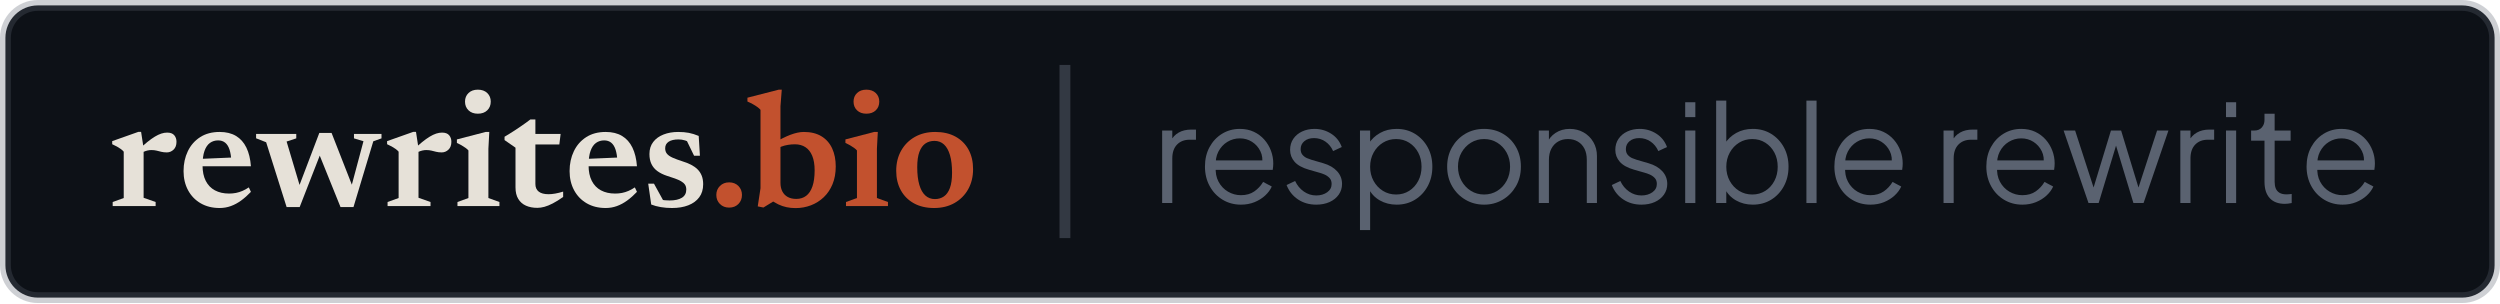
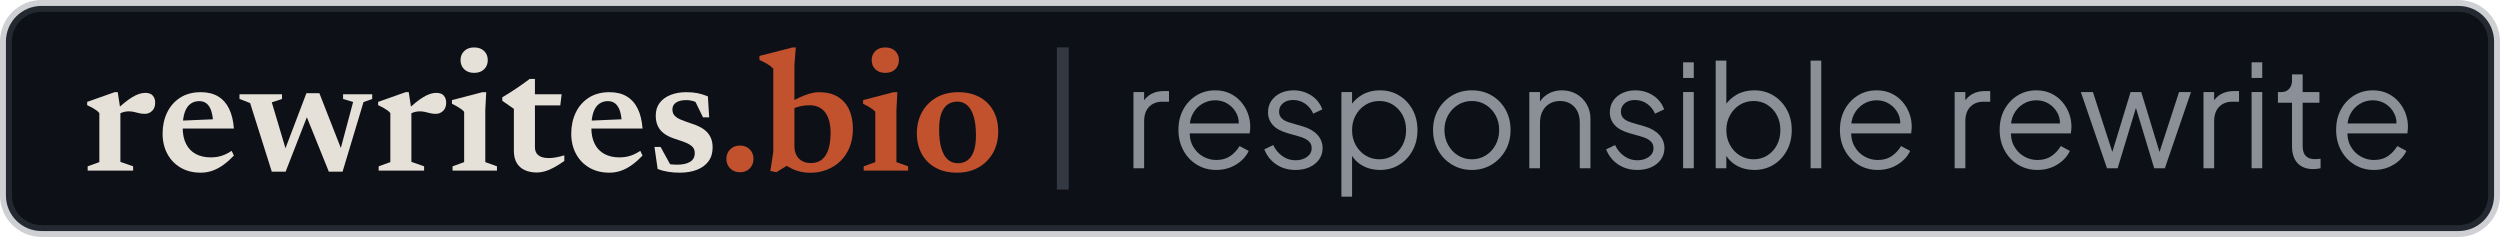
- <svg xmlns="http://www.w3.org/2000/svg" width="231" height="28" role="img" aria-label="rewrites.bio: responsible rewrite">
-   <rect x="0.5" y="0.5" width="230" height="27" rx="3" fill="#0d1117" stroke="#5a6270" stroke-opacity="0.3" />
+ <svg xmlns="http://www.w3.org/2000/svg" width="211" height="20" role="img" aria-label="rewrites.bio: responsible rewrite">
+   <rect x="0.5" y="0.5" width="210" height="19" rx="3" fill="#0d1117" stroke="#5a6270" stroke-opacity="0.3" />
  <g fill="#e6e1d8">
-     <path d="M726 905Q786 905 813.5 872.5Q841 840 841 792Q841 729 805.0 695.0Q769 661 722 661Q684 661 654.0 668.5Q624 676 595.5 683.0Q567 690 532 690Q508 690 484.0 684.5Q460 679 437.0 668.5Q414 658 393 641L369 688Q430 747 480.5 788.0Q531 829 574.0 855.0Q617 881 654.0 893.0Q691 905 726 905ZM436 712V102L584 50V0H55V50L191 99V670Q176 688 155.0 703.0Q134 718 107.5 733.0Q81 748 49 762V800L371 914H405Z" transform="translate(10.00,19.04) scale(0.0075,-0.0075)" />
-     <path d="M513 913Q632 913 714.0 864.0Q796 815 842.0 720.5Q888 626 898 490H245L246 580L760 602L657 552Q653 638 634.5 695.0Q616 752 581.0 780.5Q546 809 494 809Q437 809 393.5 778.0Q350 747 326.0 679.5Q302 612 302 500Q302 388 341.5 310.5Q381 233 454.5 193.5Q528 154 629 154Q674 154 714.5 162.0Q755 170 794.0 187.0Q833 204 872 230L898 175Q839 113 778.0 68.5Q717 24 651.0 0.0Q585 -24 512 -24Q379 -24 279.0 34.0Q179 92 123.5 195.0Q68 298 68 431Q68 566 120.5 675.5Q173 785 272.5 849.0Q372 913 513 913Z" transform="translate(16.45,19.04) scale(0.0075,-0.0075)" />
-     <path d="M1322 799 1205 834V889H1544V834L1443 798L1199 -12H1039L756 689L817 708L536 -12H375L123 786L-1 835V889H494V834L375 795L558 181L505 183L778 901H929L1211 181L1157 182Z" transform="translate(23.67,19.04) scale(0.0075,-0.0075)" />
-     <path d="M726 905Q786 905 813.5 872.5Q841 840 841 792Q841 729 805.0 695.0Q769 661 722 661Q684 661 654.0 668.5Q624 676 595.5 683.0Q567 690 532 690Q508 690 484.0 684.5Q460 679 437.0 668.5Q414 658 393 641L369 688Q430 747 480.5 788.0Q531 829 574.0 855.0Q617 881 654.0 893.0Q691 905 726 905ZM436 712V102L584 50V0H55V50L191 99V670Q176 688 155.0 703.0Q134 718 107.5 733.0Q81 748 49 762V800L371 914H405Z" transform="translate(35.40,19.04) scale(0.0075,-0.0075)" />
-     <path d="M307 1138Q235 1138 192.0 1179.5Q149 1221 149 1287Q149 1351 192.0 1392.5Q235 1434 307 1434Q380 1434 423.0 1392.5Q466 1351 466 1287Q466 1221 423.0 1179.5Q380 1138 307 1138ZM448 913 437 706V99L573 50V0H56V50L191 99V685Q179 700 156.0 716.5Q133 733 105.5 749.0Q78 765 49 778V821L403 913Z" transform="translate(41.85,19.04) scale(0.0075,-0.0075)" />
-     <path d="M408 272Q408 210 449.0 178.0Q490 146 570 146Q608 146 653.0 154.0Q698 162 750 178V112Q679 62 622.0 32.5Q565 3 519.0 -9.5Q473 -22 432 -22Q352 -22 291.5 5.0Q231 32 197.0 88.0Q163 144 163 229V719L28 813V854Q57 871 89.0 891.0Q121 911 154.5 932.5Q188 954 221.0 977.0Q254 1000 286.0 1022.5Q318 1045 346 1067H408V863ZM309 759 310 889H719L703 759Z" transform="translate(46.41,19.04) scale(0.0075,-0.0075)" />
-     <path d="M513 913Q632 913 714.0 864.0Q796 815 842.0 720.5Q888 626 898 490H245L246 580L760 602L657 552Q653 638 634.5 695.0Q616 752 581.0 780.5Q546 809 494 809Q437 809 393.5 778.0Q350 747 326.0 679.5Q302 612 302 500Q302 388 341.5 310.5Q381 233 454.5 193.5Q528 154 629 154Q674 154 714.5 162.0Q755 170 794.0 187.0Q833 204 872 230L898 175Q839 113 778.0 68.5Q717 24 651.0 0.0Q585 -24 512 -24Q379 -24 279.0 34.0Q179 92 123.5 195.0Q68 298 68 431Q68 566 120.5 675.5Q173 785 272.5 849.0Q372 913 513 913Z" transform="translate(52.12,19.04) scale(0.0075,-0.0075)" />
-     <path d="M443 913Q517 913 574.0 902.0Q631 891 696 864L711 620H639L522 861L612 771Q569 796 528.5 808.5Q488 821 448 821Q368 821 325.5 792.5Q283 764 283 712Q283 670 306.0 643.0Q329 616 377.0 595.0Q425 574 499 550Q555 533 601.0 509.5Q647 486 680.5 453.5Q714 421 732.5 375.5Q751 330 751 269Q751 173 702.5 108.0Q654 43 568.0 9.5Q482 -24 367 -24Q295 -24 229.5 -13.0Q164 -2 111 19L74 276H145L287 18L152 104Q188 90 219.5 82.0Q251 74 280.0 71.5Q309 69 337 69Q435 69 489.0 102.5Q543 136 543 203Q543 240 526.5 264.0Q510 288 478.5 306.0Q447 324 403.5 339.5Q360 355 306 372Q234 396 186.0 431.5Q138 467 113.5 518.5Q89 570 89 641Q89 729 135.5 789.5Q182 850 262.5 881.5Q343 913 443 913Z" transform="translate(59.34,19.04) scale(0.0075,-0.0075)" />
+     <path d="M726 905Q786 905 813.5 872.5Q841 840 841 792Q841 729 805.0 695.0Q769 661 722 661Q684 661 654.0 668.5Q624 676 595.5 683.0Q567 690 532 690Q508 690 484.0 684.5Q460 679 437.0 668.5Q414 658 393 641L369 688Q430 747 480.5 788.0Q531 829 574.0 855.0Q617 881 654.0 893.0Q691 905 726 905ZM436 712V102L584 50V0H55V50L191 99V670Q176 688 155.0 703.0Q134 718 107.5 733.0Q81 748 49 762V800L371 914H405Z" transform="translate(7.00,14.40) scale(0.00725,-0.00725)" />
+     <path d="M513 913Q632 913 714.0 864.0Q796 815 842.0 720.5Q888 626 898 490H245L246 580L760 602L657 552Q653 638 634.5 695.0Q616 752 581.0 780.5Q546 809 494 809Q437 809 393.5 778.0Q350 747 326.0 679.5Q302 612 302 500Q302 388 341.5 310.5Q381 233 454.5 193.5Q528 154 629 154Q674 154 714.5 162.0Q755 170 794.0 187.0Q833 204 872 230L898 175Q839 113 778.0 68.5Q717 24 651.0 0.0Q585 -24 512 -24Q379 -24 279.0 34.0Q179 92 123.5 195.0Q68 298 68 431Q68 566 120.5 675.5Q173 785 272.5 849.0Q372 913 513 913Z" transform="translate(13.23,14.40) scale(0.00725,-0.00725)" />
+     <path d="M1322 799 1205 834V889H1544V834L1443 798L1199 -12H1039L756 689L817 708L536 -12H375L123 786L-1 835V889H494V834L375 795L558 181L505 183L778 901H929L1211 181L1157 182Z" transform="translate(20.22,14.40) scale(0.00725,-0.00725)" />
+     <path d="M726 905Q786 905 813.5 872.5Q841 840 841 792Q841 729 805.0 695.0Q769 661 722 661Q684 661 654.0 668.5Q624 676 595.5 683.0Q567 690 532 690Q508 690 484.0 684.5Q460 679 437.0 668.5Q414 658 393 641L369 688Q430 747 480.5 788.0Q531 829 574.0 855.0Q617 881 654.0 893.0Q691 905 726 905ZM436 712V102L584 50V0H55V50L191 99V670Q176 688 155.0 703.0Q134 718 107.5 733.0Q81 748 49 762V800L371 914H405Z" transform="translate(31.56,14.40) scale(0.00725,-0.00725)" />
+     <path d="M307 1138Q235 1138 192.0 1179.5Q149 1221 149 1287Q149 1351 192.0 1392.5Q235 1434 307 1434Q380 1434 423.0 1392.5Q466 1351 466 1287Q466 1221 423.0 1179.5Q380 1138 307 1138ZM448 913 437 706V99L573 50V0H56V50L191 99V685Q179 700 156.0 716.5Q133 733 105.5 749.0Q78 765 49 778V821L403 913Z" transform="translate(37.79,14.40) scale(0.00725,-0.00725)" />
+     <path d="M408 272Q408 210 449.0 178.0Q490 146 570 146Q608 146 653.0 154.0Q698 162 750 178V112Q679 62 622.0 32.5Q565 3 519.0 -9.5Q473 -22 432 -22Q352 -22 291.5 5.0Q231 32 197.0 88.0Q163 144 163 229V719L28 813V854Q57 871 89.0 891.0Q121 911 154.5 932.5Q188 954 221.0 977.0Q254 1000 286.0 1022.5Q318 1045 346 1067H408V863ZM309 759 310 889H719L703 759Z" transform="translate(42.19,14.40) scale(0.00725,-0.00725)" />
+     <path d="M513 913Q632 913 714.0 864.0Q796 815 842.0 720.5Q888 626 898 490H245L246 580L760 602L657 552Q653 638 634.5 695.0Q616 752 581.0 780.5Q546 809 494 809Q437 809 393.5 778.0Q350 747 326.0 679.5Q302 612 302 500Q302 388 341.5 310.5Q381 233 454.5 193.5Q528 154 629 154Q674 154 714.5 162.0Q755 170 794.0 187.0Q833 204 872 230L898 175Q839 113 778.0 68.5Q717 24 651.0 0.0Q585 -24 512 -24Q379 -24 279.0 34.0Q179 92 123.5 195.0Q68 298 68 431Q68 566 120.5 675.5Q173 785 272.5 849.0Q372 913 513 913Z" transform="translate(47.72,14.40) scale(0.00725,-0.00725)" />
+     <path d="M443 913Q517 913 574.0 902.0Q631 891 696 864L711 620H639L522 861L612 771Q569 796 528.5 808.5Q488 821 448 821Q368 821 325.5 792.5Q283 764 283 712Q283 670 306.0 643.0Q329 616 377.0 595.0Q425 574 499 550Q555 533 601.0 509.5Q647 486 680.5 453.5Q714 421 732.5 375.5Q751 330 751 269Q751 173 702.5 108.0Q654 43 568.0 9.5Q482 -24 367 -24Q295 -24 229.5 -13.0Q164 -2 111 19L74 276H145L287 18L152 104Q188 90 219.5 82.0Q251 74 280.0 71.5Q309 69 337 69Q435 69 489.0 102.5Q543 136 543 203Q543 240 526.5 264.0Q510 288 478.5 306.0Q447 324 403.5 339.5Q360 355 306 372Q234 396 186.0 431.5Q138 467 113.5 518.5Q89 570 89 641Q89 729 135.5 789.5Q182 850 262.5 881.5Q343 913 443 913Z" transform="translate(54.70,14.40) scale(0.00725,-0.00725)" />
  </g>
  <g fill="#c2512e">
-     <path d="M247 292Q317 292 361.0 247.5Q405 203 405 137Q405 70 361.0 25.5Q317 -19 247 -19Q178 -19 133.5 25.5Q89 70 89 137Q89 203 133.5 247.5Q178 292 247 292Z" transform="translate(65.52,19.04) scale(0.0075,-0.0075)" />
-     <path d="M252 86H346L176 -18L106 -4L140 219V1186Q125 1203 102.5 1219.5Q80 1236 49.0 1253.5Q18 1271 -21 1288V1335L365 1434H402L386 1230V286Q386 226 408.5 181.5Q431 137 474.5 112.5Q518 88 581 88Q652 88 702.5 126.0Q753 164 780.0 242.5Q807 321 807 440Q807 547 777.5 618.5Q748 690 693.5 725.5Q639 761 564 761Q521 761 478.5 754.0Q436 747 397.5 732.5Q359 718 325 695L297 770Q356 807 408.5 833.5Q461 860 507.0 877.5Q553 895 594.5 904.0Q636 913 674 913Q803 913 890.5 860.0Q978 807 1022.5 711.0Q1067 615 1067 488Q1067 365 1027.5 269.5Q988 174 919.0 108.5Q850 43 760.5 9.0Q671 -25 572 -25Q514 -25 461.5 -14.0Q409 -3 358.0 21.5Q307 46 252 86Z" transform="translate(69.22,19.04) scale(0.0075,-0.0075)" />
-     <path d="M307 1138Q235 1138 192.0 1179.5Q149 1221 149 1287Q149 1351 192.0 1392.5Q235 1434 307 1434Q380 1434 423.0 1392.5Q466 1351 466 1287Q466 1221 423.0 1179.5Q380 1138 307 1138ZM448 913 437 706V99L573 50V0H56V50L191 99V685Q179 700 156.0 716.5Q133 733 105.5 749.0Q78 765 49 778V821L403 913Z" transform="translate(77.75,19.04) scale(0.0075,-0.0075)" />
-     <path d="M545 86Q608 86 655.5 118.5Q703 151 729.5 222.5Q756 294 756 410Q756 540 730.5 627.0Q705 714 657.0 758.5Q609 803 539 803Q475 803 427.5 770.5Q380 738 353.5 667.0Q327 596 327 479Q327 350 352.5 262.5Q378 175 426.5 130.5Q475 86 545 86ZM535 -24Q391 -24 286.5 33.5Q182 91 125.0 194.5Q68 298 68 434Q68 575 129.0 683.0Q190 791 298.0 852.0Q406 913 549 913Q693 913 797.5 856.0Q902 799 958.5 696.0Q1015 593 1015 455Q1015 314 954.0 206.0Q893 98 785.0 37.0Q677 -24 535 -24Z" transform="translate(82.30,19.04) scale(0.0075,-0.0075)" />
+     <path d="M247 292Q317 292 361.0 247.5Q405 203 405 137Q405 70 361.0 25.5Q317 -19 247 -19Q178 -19 133.5 25.5Q89 70 89 137Q89 203 133.5 247.5Q178 292 247 292Z" transform="translate(60.66,14.40) scale(0.00725,-0.00725)" />
+     <path d="M252 86H346L176 -18L106 -4L140 219V1186Q125 1203 102.5 1219.5Q80 1236 49.0 1253.5Q18 1271 -21 1288V1335L365 1434H402L386 1230V286Q386 226 408.5 181.5Q431 137 474.5 112.5Q518 88 581 88Q652 88 702.5 126.0Q753 164 780.0 242.5Q807 321 807 440Q807 547 777.5 618.5Q748 690 693.5 725.5Q639 761 564 761Q521 761 478.5 754.0Q436 747 397.5 732.5Q359 718 325 695L297 770Q356 807 408.5 833.5Q461 860 507.0 877.5Q553 895 594.5 904.0Q636 913 674 913Q803 913 890.5 860.0Q978 807 1022.5 711.0Q1067 615 1067 488Q1067 365 1027.5 269.5Q988 174 919.0 108.5Q850 43 760.5 9.0Q671 -25 572 -25Q514 -25 461.5 -14.0Q409 -3 358.0 21.5Q307 46 252 86Z" transform="translate(64.25,14.40) scale(0.00725,-0.00725)" />
+     <path d="M307 1138Q235 1138 192.0 1179.5Q149 1221 149 1287Q149 1351 192.0 1392.5Q235 1434 307 1434Q380 1434 423.0 1392.5Q466 1351 466 1287Q466 1221 423.0 1179.5Q380 1138 307 1138ZM448 913 437 706V99L573 50V0H56V50L191 99V685Q179 700 156.0 716.5Q133 733 105.5 749.0Q78 765 49 778V821L403 913Z" transform="translate(72.49,14.40) scale(0.00725,-0.00725)" />
+     <path d="M545 86Q608 86 655.5 118.5Q703 151 729.5 222.5Q756 294 756 410Q756 540 730.5 627.0Q705 714 657.0 758.5Q609 803 539 803Q475 803 427.5 770.5Q380 738 353.5 667.0Q327 596 327 479Q327 350 352.5 262.5Q378 175 426.5 130.5Q475 86 545 86ZM535 -24Q391 -24 286.5 33.5Q182 91 125.0 194.5Q68 298 68 434Q68 575 129.0 683.0Q190 791 298.0 852.0Q406 913 549 913Q693 913 797.5 856.0Q902 799 958.5 696.0Q1015 593 1015 455Q1015 314 954.0 206.0Q893 98 785.0 37.0Q677 -24 535 -24Z" transform="translate(76.89,14.40) scale(0.00725,-0.00725)" />
  </g>
-   <line x1="98.4" y1="6" x2="98.4" y2="22" stroke="#5a6270" stroke-opacity="0.5" stroke-width="1" />
-   <g fill="#5a6270">
-     <path d="M77 0V536H152V448L142 461Q161 499 199.5 521.0Q238 543 293 543H327V468H280Q222 468 187.0 432.0Q152 396 152 330V0Z" transform="translate(106.42,18.76) scale(0.0125,-0.0125)" />
-     <path d="M321 -12Q246 -12 185.5 24.5Q125 61 90.0 125.0Q55 189 55 270Q55 351 89.0 413.5Q123 476 181.5 512.0Q240 548 313 548Q371 548 416.5 526.5Q462 505 494.0 468.5Q526 432 543.0 386.5Q560 341 560 293Q560 283 559.0 270.5Q558 258 556 245H103V315H513L477 285Q486 340 464.5 383.5Q443 427 403.0 452.5Q363 478 313 478Q263 478 220.5 452.0Q178 426 154.0 379.5Q130 333 135 269Q130 205 155.5 157.5Q181 110 225.5 84.0Q270 58 321 58Q380 58 420.0 86.0Q460 114 485 156L549 122Q533 86 500.0 55.5Q467 25 421.5 6.5Q376 -12 321 -12Z" transform="translate(110.65,18.76) scale(0.0125,-0.0125)" />
-     <path d="M263 -12Q186 -12 128.0 27.0Q70 66 44 133L107 163Q130 114 171.5 85.0Q213 56 263 56Q311 56 344.0 79.5Q377 103 377 141Q377 169 361.0 185.5Q345 202 324.0 211.0Q303 220 287 224L210 246Q136 267 103.0 305.0Q70 343 70 393Q70 440 94.0 475.0Q118 510 159.0 529.0Q200 548 250 548Q318 548 373.5 512.5Q429 477 452 414L388 384Q368 429 330.5 454.5Q293 480 247 480Q202 480 175.0 457.0Q148 434 148 399Q148 372 162.0 356.0Q176 340 194.5 332.0Q213 324 227 320L316 294Q381 275 417.5 235.0Q454 195 454 141Q454 97 429.5 62.0Q405 27 362.0 7.5Q319 -12 263 -12Z" transform="translate(118.33,18.76) scale(0.0125,-0.0125)" />
-     <path d="M77 -200V536H152V416L140 437Q172 488 225.5 518.0Q279 548 348 548Q424 548 483.5 511.5Q543 475 577.5 412.0Q612 349 612 268Q612 188 577.5 124.5Q543 61 483.5 24.5Q424 -12 348 -12Q279 -12 223.5 19.5Q168 51 140 109L152 120V-200ZM344 63Q398 63 440.5 90.0Q483 117 507.5 163.5Q532 210 532 268Q532 327 507.5 373.0Q483 419 440.5 446.0Q398 473 344 473Q290 473 246.5 446.0Q203 419 177.5 372.5Q152 326 152 268Q152 210 177.5 163.5Q203 117 246.5 90.0Q290 63 344 63Z" transform="translate(124.70,18.76) scale(0.0125,-0.0125)" />
-     <path d="M328 -12Q252 -12 190.0 24.5Q128 61 91.5 124.5Q55 188 55 269Q55 349 91.0 412.0Q127 475 188.5 511.5Q250 548 328 548Q406 548 467.5 512.0Q529 476 564.5 413.0Q600 350 600 269Q600 187 563.0 123.5Q526 60 464.5 24.0Q403 -12 328 -12ZM328 63Q382 63 425.5 90.0Q469 117 494.5 164.0Q520 211 520 269Q520 327 494.5 373.0Q469 419 425.5 446.0Q382 473 328 473Q274 473 230.5 446.0Q187 419 161.0 373.0Q135 327 135 269Q135 211 161.0 164.0Q187 117 230.5 90.0Q274 63 328 63Z" transform="translate(133.03,18.76) scale(0.0125,-0.0125)" />
-     <path d="M77 0V536H152V432L135 436Q155 488 200.5 518.0Q246 548 306 548Q363 548 408.5 522.0Q454 496 480.5 450.5Q507 405 507 348V0H432V319Q432 368 414.5 402.0Q397 436 365.5 454.5Q334 473 293 473Q252 473 220.0 454.5Q188 436 170.0 401.5Q152 367 152 319V0Z" transform="translate(141.22,18.76) scale(0.0125,-0.0125)" />
-     <path d="M263 -12Q186 -12 128.0 27.0Q70 66 44 133L107 163Q130 114 171.5 85.0Q213 56 263 56Q311 56 344.0 79.5Q377 103 377 141Q377 169 361.0 185.5Q345 202 324.0 211.0Q303 220 287 224L210 246Q136 267 103.0 305.0Q70 343 70 393Q70 440 94.0 475.0Q118 510 159.0 529.0Q200 548 250 548Q318 548 373.5 512.5Q429 477 452 414L388 384Q368 429 330.5 454.5Q293 480 247 480Q202 480 175.0 457.0Q148 434 148 399Q148 372 162.0 356.0Q176 340 194.5 332.0Q213 324 227 320L316 294Q381 275 417.5 235.0Q454 195 454 141Q454 97 429.5 62.0Q405 27 362.0 7.5Q319 -12 263 -12Z" transform="translate(148.38,18.76) scale(0.0125,-0.0125)" />
-     <path d="M77 0V536H152V0ZM77 635V745H152V635Z" transform="translate(154.75,18.76) scale(0.0125,-0.0125)" />
-     <path d="M348 -12Q279 -12 223.5 19.5Q168 51 140 109L152 120V0H77V757H152V416L140 437Q172 488 225.5 518.0Q279 548 348 548Q424 548 483.5 511.5Q543 475 577.5 412.0Q612 349 612 268Q612 188 577.5 124.5Q543 61 483.5 24.5Q424 -12 348 -12ZM344 63Q398 63 440.5 90.0Q483 117 507.5 163.5Q532 210 532 268Q532 327 507.5 373.0Q483 419 440.5 446.0Q398 473 344 473Q290 473 246.5 446.0Q203 419 177.5 372.5Q152 326 152 268Q152 210 177.5 163.5Q203 117 246.5 90.0Q290 63 344 63Z" transform="translate(157.61,18.76) scale(0.0125,-0.0125)" />
-     <path d="M77 0V757H152V0Z" transform="translate(165.95,18.76) scale(0.0125,-0.0125)" />
-     <path d="M321 -12Q246 -12 185.5 24.5Q125 61 90.0 125.0Q55 189 55 270Q55 351 89.0 413.5Q123 476 181.5 512.0Q240 548 313 548Q371 548 416.5 526.5Q462 505 494.0 468.5Q526 432 543.0 386.5Q560 341 560 293Q560 283 559.0 270.5Q558 258 556 245H103V315H513L477 285Q486 340 464.5 383.5Q443 427 403.0 452.5Q363 478 313 478Q263 478 220.5 452.0Q178 426 154.0 379.5Q130 333 135 269Q130 205 155.5 157.5Q181 110 225.5 84.0Q270 58 321 58Q380 58 420.0 86.0Q460 114 485 156L549 122Q533 86 500.0 55.5Q467 25 421.5 6.5Q376 -12 321 -12Z" transform="translate(168.81,18.76) scale(0.0125,-0.0125)" />
-     <path d="M77 0V536H152V448L142 461Q161 499 199.5 521.0Q238 543 293 543H327V468H280Q222 468 187.0 432.0Q152 396 152 330V0Z" transform="translate(178.62,18.76) scale(0.0125,-0.0125)" />
-     <path d="M321 -12Q246 -12 185.5 24.5Q125 61 90.0 125.0Q55 189 55 270Q55 351 89.0 413.5Q123 476 181.5 512.0Q240 548 313 548Q371 548 416.5 526.5Q462 505 494.0 468.5Q526 432 543.0 386.5Q560 341 560 293Q560 283 559.0 270.5Q558 258 556 245H103V315H513L477 285Q486 340 464.5 383.5Q443 427 403.0 452.5Q363 478 313 478Q263 478 220.5 452.0Q178 426 154.0 379.5Q130 333 135 269Q130 205 155.5 157.5Q181 110 225.5 84.0Q270 58 321 58Q380 58 420.0 86.0Q460 114 485 156L549 122Q533 86 500.0 55.5Q467 25 421.5 6.5Q376 -12 321 -12Z" transform="translate(182.85,18.76) scale(0.0125,-0.0125)" />
-     <path d="M195 0 11 536H96L248 67H218L361 536H436L579 67H549L702 536H786L602 0H527L388 459H409L270 0Z" transform="translate(190.54,18.76) scale(0.0125,-0.0125)" />
-     <path d="M77 0V536H152V448L142 461Q161 499 199.5 521.0Q238 543 293 543H327V468H280Q222 468 187.0 432.0Q152 396 152 330V0Z" transform="translate(200.50,18.76) scale(0.0125,-0.0125)" />
-     <path d="M77 0V536H152V0ZM77 635V745H152V635Z" transform="translate(204.72,18.76) scale(0.0125,-0.0125)" />
-     <path d="M282 -6Q210 -6 171.0 36.0Q132 78 132 156V461H33V536H58Q92 536 112.0 558.5Q132 581 132 615V660H207V536H325V461H207V156Q207 129 215.0 108.5Q223 88 242.5 76.0Q262 64 295 64Q303 64 314.0 65.0Q325 66 333 67V0Q321 -3 306.0 -4.5Q291 -6 282 -6Z" transform="translate(207.59,18.76) scale(0.0125,-0.0125)" />
-     <path d="M321 -12Q246 -12 185.5 24.5Q125 61 90.0 125.0Q55 189 55 270Q55 351 89.0 413.5Q123 476 181.5 512.0Q240 548 313 548Q371 548 416.5 526.5Q462 505 494.0 468.5Q526 432 543.0 386.5Q560 341 560 293Q560 283 559.0 270.5Q558 258 556 245H103V315H513L477 285Q486 340 464.5 383.5Q443 427 403.0 452.5Q363 478 313 478Q263 478 220.5 452.0Q178 426 154.0 379.5Q130 333 135 269Q130 205 155.5 157.5Q181 110 225.5 84.0Q270 58 321 58Q380 58 420.0 86.0Q460 114 485 156L549 122Q533 86 500.0 55.5Q467 25 421.5 6.5Q376 -12 321 -12Z" transform="translate(212.44,18.76) scale(0.0125,-0.0125)" />
+   <line x1="89.7" y1="4" x2="89.7" y2="16" stroke="#5a6270" stroke-opacity="0.5" stroke-width="1" />
+   <g fill="#8a8f98">
+     <path d="M77 0V536H152V448L142 461Q161 499 199.5 521.0Q238 543 293 543H327V468H280Q222 468 187.0 432.0Q152 396 152 330V0Z" transform="translate(94.74,14.20) scale(0.012,-0.012)" />
+     <path d="M321 -12Q246 -12 185.5 24.5Q125 61 90.0 125.0Q55 189 55 270Q55 351 89.0 413.5Q123 476 181.5 512.0Q240 548 313 548Q371 548 416.5 526.5Q462 505 494.0 468.5Q526 432 543.0 386.5Q560 341 560 293Q560 283 559.0 270.5Q558 258 556 245H103V315H513L477 285Q486 340 464.5 383.5Q443 427 403.0 452.5Q363 478 313 478Q263 478 220.5 452.0Q178 426 154.0 379.5Q130 333 135 269Q130 205 155.5 157.5Q181 110 225.5 84.0Q270 58 321 58Q380 58 420.0 86.0Q460 114 485 156L549 122Q533 86 500.0 55.5Q467 25 421.5 6.5Q376 -12 321 -12Z" transform="translate(98.80,14.20) scale(0.012,-0.012)" />
+     <path d="M263 -12Q186 -12 128.0 27.0Q70 66 44 133L107 163Q130 114 171.5 85.0Q213 56 263 56Q311 56 344.0 79.5Q377 103 377 141Q377 169 361.0 185.5Q345 202 324.0 211.0Q303 220 287 224L210 246Q136 267 103.0 305.0Q70 343 70 393Q70 440 94.0 475.0Q118 510 159.0 529.0Q200 548 250 548Q318 548 373.5 512.5Q429 477 452 414L388 384Q368 429 330.5 454.5Q293 480 247 480Q202 480 175.0 457.0Q148 434 148 399Q148 372 162.0 356.0Q176 340 194.5 332.0Q213 324 227 320L316 294Q381 275 417.5 235.0Q454 195 454 141Q454 97 429.5 62.0Q405 27 362.0 7.5Q319 -12 263 -12Z" transform="translate(106.18,14.20) scale(0.012,-0.012)" />
+     <path d="M77 -200V536H152V416L140 437Q172 488 225.5 518.0Q279 548 348 548Q424 548 483.5 511.5Q543 475 577.5 412.0Q612 349 612 268Q612 188 577.5 124.5Q543 61 483.5 24.5Q424 -12 348 -12Q279 -12 223.5 19.5Q168 51 140 109L152 120V-200ZM344 63Q398 63 440.5 90.0Q483 117 507.5 163.5Q532 210 532 268Q532 327 507.5 373.0Q483 419 440.5 446.0Q398 473 344 473Q290 473 246.5 446.0Q203 419 177.5 372.5Q152 326 152 268Q152 210 177.5 163.5Q203 117 246.5 90.0Q290 63 344 63Z" transform="translate(112.29,14.20) scale(0.012,-0.012)" />
+     <path d="M328 -12Q252 -12 190.0 24.5Q128 61 91.5 124.5Q55 188 55 269Q55 349 91.0 412.0Q127 475 188.5 511.5Q250 548 328 548Q406 548 467.5 512.0Q529 476 564.5 413.0Q600 350 600 269Q600 187 563.0 123.5Q526 60 464.5 24.0Q403 -12 328 -12ZM328 63Q382 63 425.5 90.0Q469 117 494.5 164.0Q520 211 520 269Q520 327 494.5 373.0Q469 419 425.5 446.0Q382 473 328 473Q274 473 230.5 446.0Q187 419 161.0 373.0Q135 327 135 269Q135 211 161.0 164.0Q187 117 230.5 90.0Q274 63 328 63Z" transform="translate(120.29,14.20) scale(0.012,-0.012)" />
+     <path d="M77 0V536H152V432L135 436Q155 488 200.5 518.0Q246 548 306 548Q363 548 408.5 522.0Q454 496 480.5 450.5Q507 405 507 348V0H432V319Q432 368 414.5 402.0Q397 436 365.5 454.5Q334 473 293 473Q252 473 220.0 454.5Q188 436 170.0 401.5Q152 367 152 319V0Z" transform="translate(128.15,14.20) scale(0.012,-0.012)" />
+     <path d="M263 -12Q186 -12 128.0 27.0Q70 66 44 133L107 163Q130 114 171.5 85.0Q213 56 263 56Q311 56 344.0 79.5Q377 103 377 141Q377 169 361.0 185.5Q345 202 324.0 211.0Q303 220 287 224L210 246Q136 267 103.0 305.0Q70 343 70 393Q70 440 94.0 475.0Q118 510 159.0 529.0Q200 548 250 548Q318 548 373.5 512.5Q429 477 452 414L388 384Q368 429 330.5 454.5Q293 480 247 480Q202 480 175.0 457.0Q148 434 148 399Q148 372 162.0 356.0Q176 340 194.5 332.0Q213 324 227 320L316 294Q381 275 417.5 235.0Q454 195 454 141Q454 97 429.5 62.0Q405 27 362.0 7.5Q319 -12 263 -12Z" transform="translate(135.03,14.20) scale(0.012,-0.012)" />
+     <path d="M77 0V536H152V0ZM77 635V745H152V635Z" transform="translate(141.13,14.20) scale(0.012,-0.012)" />
+     <path d="M348 -12Q279 -12 223.5 19.5Q168 51 140 109L152 120V0H77V757H152V416L140 437Q172 488 225.5 518.0Q279 548 348 548Q424 548 483.5 511.5Q543 475 577.5 412.0Q612 349 612 268Q612 188 577.5 124.5Q543 61 483.5 24.5Q424 -12 348 -12ZM344 63Q398 63 440.5 90.0Q483 117 507.5 163.5Q532 210 532 268Q532 327 507.5 373.0Q483 419 440.5 446.0Q398 473 344 473Q290 473 246.5 446.0Q203 419 177.5 372.5Q152 326 152 268Q152 210 177.5 163.5Q203 117 246.5 90.0Q290 63 344 63Z" transform="translate(143.88,14.20) scale(0.012,-0.012)" />
+     <path d="M77 0V757H152V0Z" transform="translate(151.89,14.20) scale(0.012,-0.012)" />
+     <path d="M321 -12Q246 -12 185.5 24.5Q125 61 90.0 125.0Q55 189 55 270Q55 351 89.0 413.5Q123 476 181.5 512.0Q240 548 313 548Q371 548 416.5 526.5Q462 505 494.0 468.5Q526 432 543.0 386.5Q560 341 560 293Q560 283 559.0 270.5Q558 258 556 245H103V315H513L477 285Q486 340 464.5 383.5Q443 427 403.0 452.5Q363 478 313 478Q263 478 220.5 452.0Q178 426 154.0 379.5Q130 333 135 269Q130 205 155.5 157.5Q181 110 225.5 84.0Q270 58 321 58Q380 58 420.0 86.0Q460 114 485 156L549 122Q533 86 500.0 55.5Q467 25 421.5 6.5Q376 -12 321 -12Z" transform="translate(154.63,14.20) scale(0.012,-0.012)" />
+     <path d="M77 0V536H152V448L142 461Q161 499 199.5 521.0Q238 543 293 543H327V468H280Q222 468 187.0 432.0Q152 396 152 330V0Z" transform="translate(164.05,14.20) scale(0.012,-0.012)" />
+     <path d="M321 -12Q246 -12 185.5 24.5Q125 61 90.0 125.0Q55 189 55 270Q55 351 89.0 413.5Q123 476 181.5 512.0Q240 548 313 548Q371 548 416.5 526.5Q462 505 494.0 468.5Q526 432 543.0 386.5Q560 341 560 293Q560 283 559.0 270.5Q558 258 556 245H103V315H513L477 285Q486 340 464.5 383.5Q443 427 403.0 452.5Q363 478 313 478Q263 478 220.5 452.0Q178 426 154.0 379.5Q130 333 135 269Q130 205 155.5 157.5Q181 110 225.5 84.0Q270 58 321 58Q380 58 420.0 86.0Q460 114 485 156L549 122Q533 86 500.0 55.5Q467 25 421.5 6.5Q376 -12 321 -12Z" transform="translate(168.11,14.20) scale(0.012,-0.012)" />
+     <path d="M195 0 11 536H96L248 67H218L361 536H436L579 67H549L702 536H786L602 0H527L388 459H409L270 0Z" transform="translate(175.49,14.20) scale(0.012,-0.012)" />
+     <path d="M77 0V536H152V448L142 461Q161 499 199.5 521.0Q238 543 293 543H327V468H280Q222 468 187.0 432.0Q152 396 152 330V0Z" transform="translate(185.05,14.20) scale(0.012,-0.012)" />
+     <path d="M77 0V536H152V0ZM77 635V745H152V635Z" transform="translate(189.11,14.20) scale(0.012,-0.012)" />
+     <path d="M282 -6Q210 -6 171.0 36.0Q132 78 132 156V461H33V536H58Q92 536 112.0 558.5Q132 581 132 615V660H207V536H325V461H207V156Q207 129 215.0 108.5Q223 88 242.5 76.0Q262 64 295 64Q303 64 314.0 65.0Q325 66 333 67V0Q321 -3 306.0 -4.5Q291 -6 282 -6Z" transform="translate(191.86,14.20) scale(0.012,-0.012)" />
+     <path d="M321 -12Q246 -12 185.5 24.5Q125 61 90.0 125.0Q55 189 55 270Q55 351 89.0 413.5Q123 476 181.5 512.0Q240 548 313 548Q371 548 416.5 526.5Q462 505 494.0 468.5Q526 432 543.0 386.5Q560 341 560 293Q560 283 559.0 270.5Q558 258 556 245H103V315H513L477 285Q486 340 464.5 383.5Q443 427 403.0 452.5Q363 478 313 478Q263 478 220.5 452.0Q178 426 154.0 379.5Q130 333 135 269Q130 205 155.5 157.5Q181 110 225.5 84.0Q270 58 321 58Q380 58 420.0 86.0Q460 114 485 156L549 122Q533 86 500.0 55.5Q467 25 421.5 6.5Q376 -12 321 -12Z" transform="translate(196.51,14.20) scale(0.012,-0.012)" />
  </g>
</svg>
